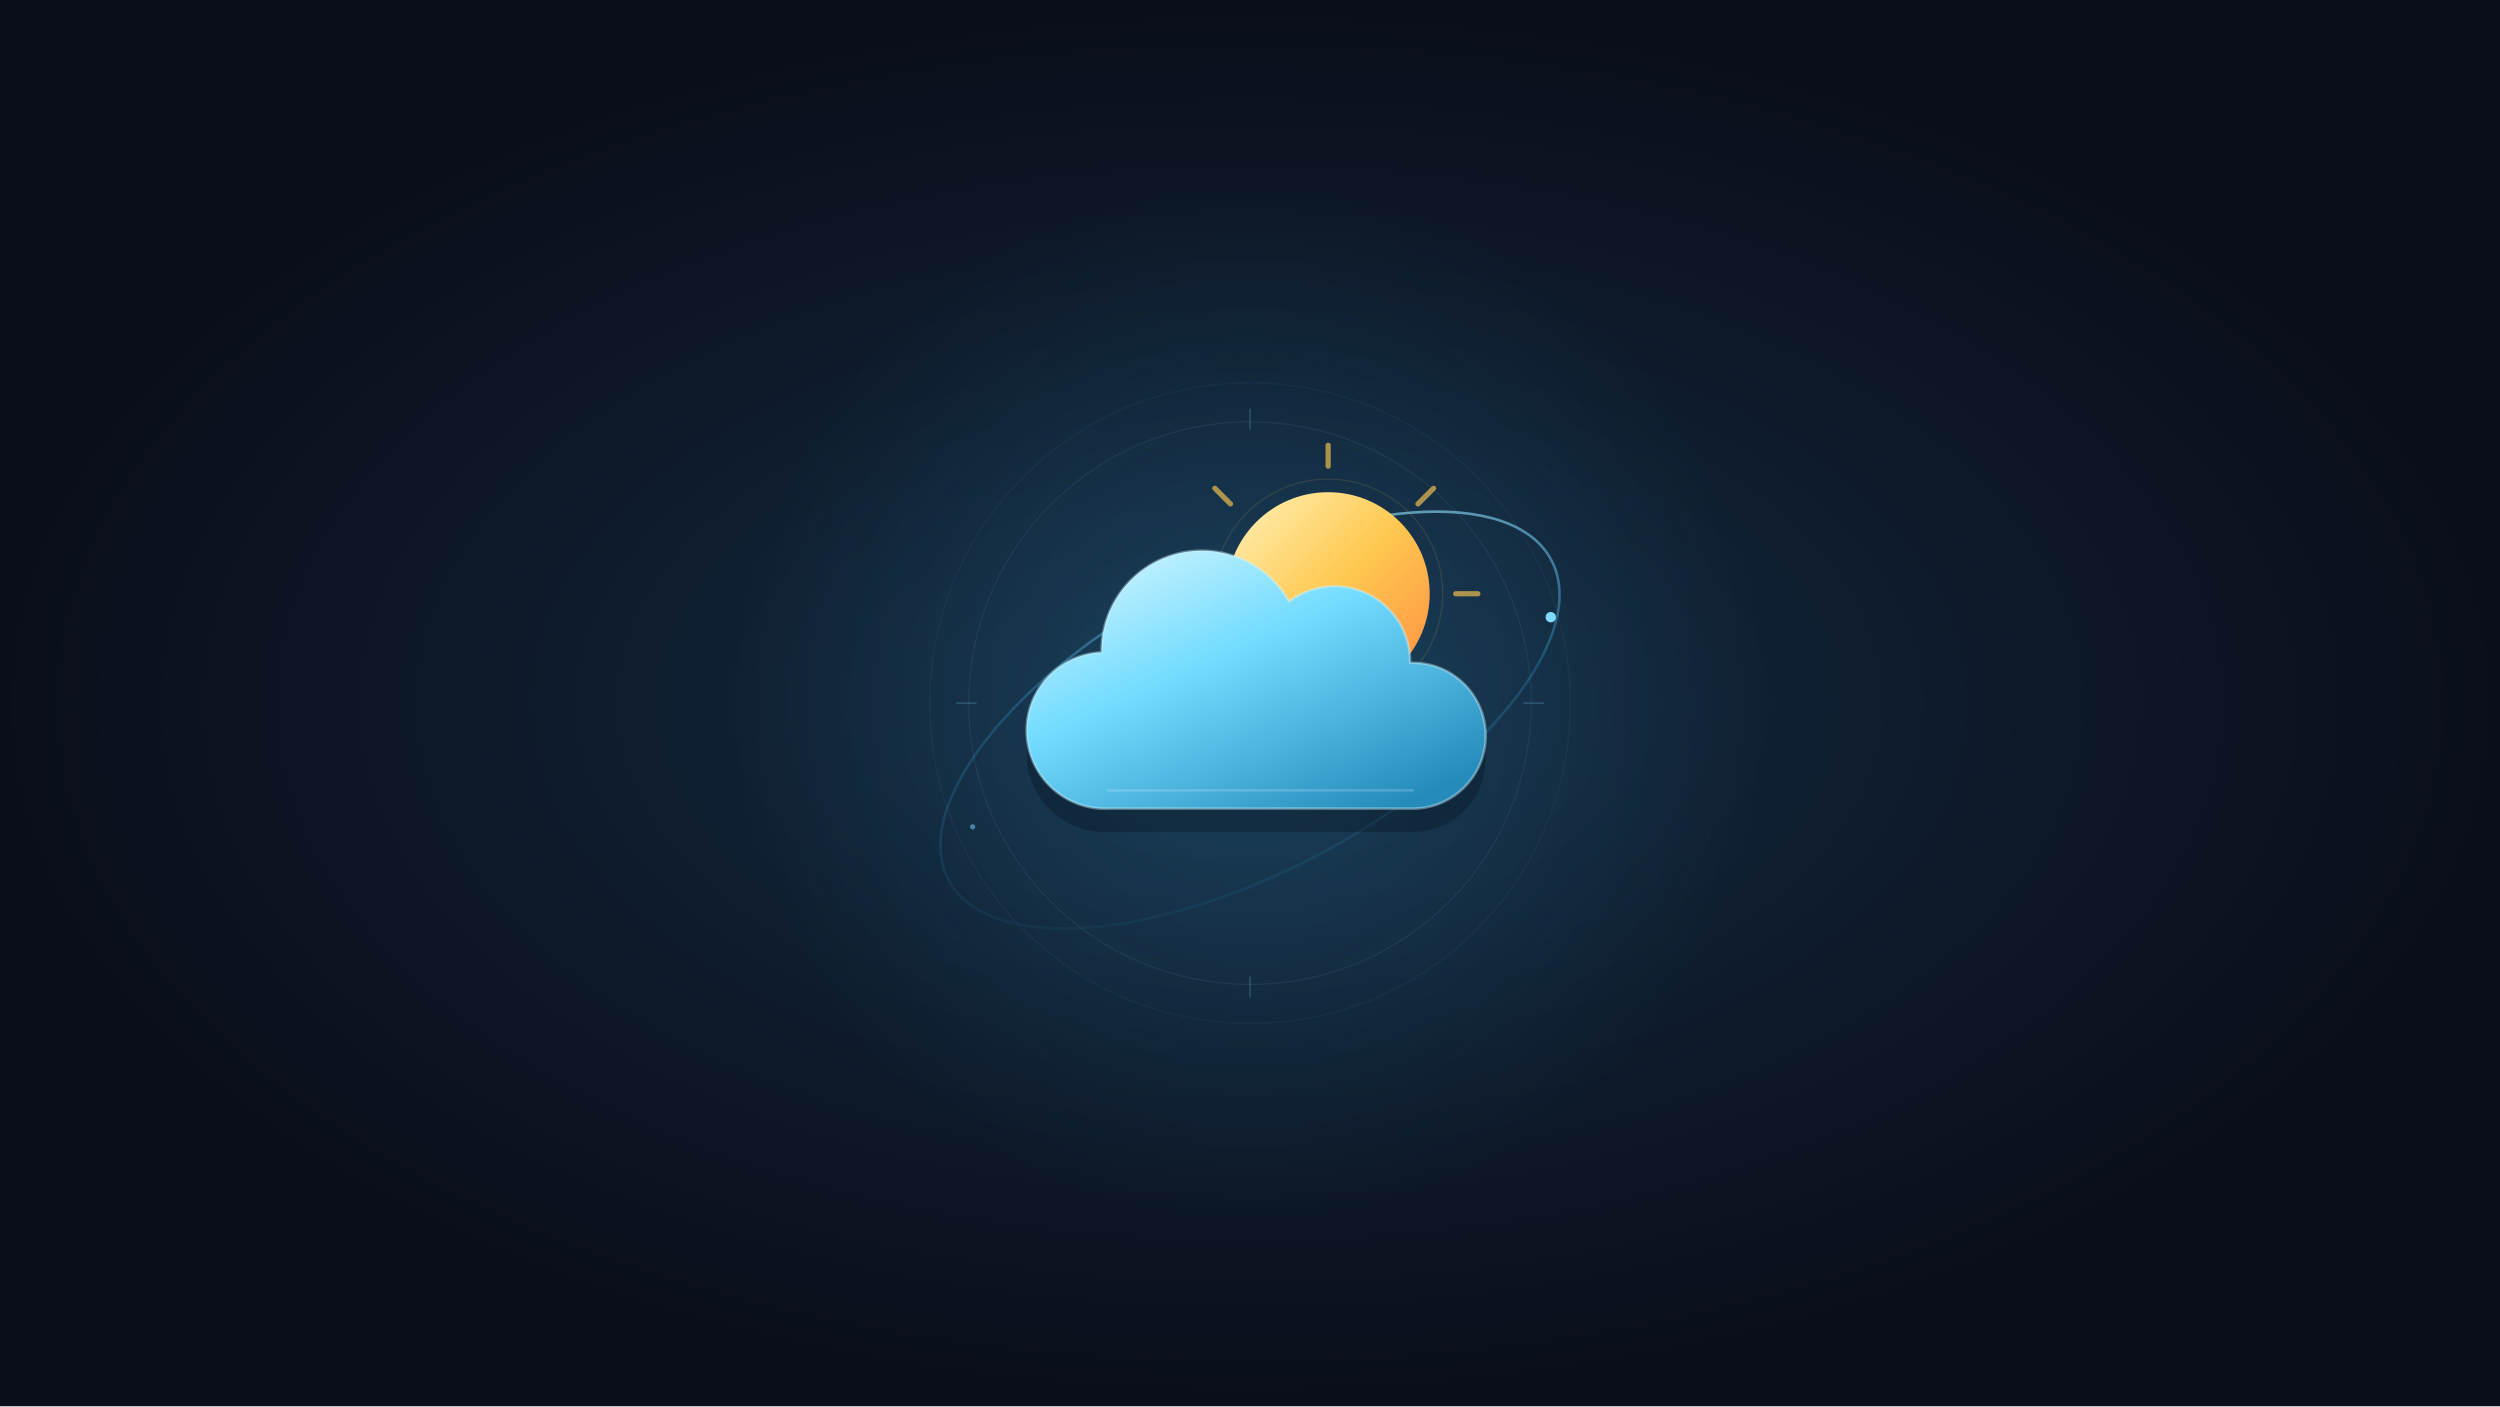
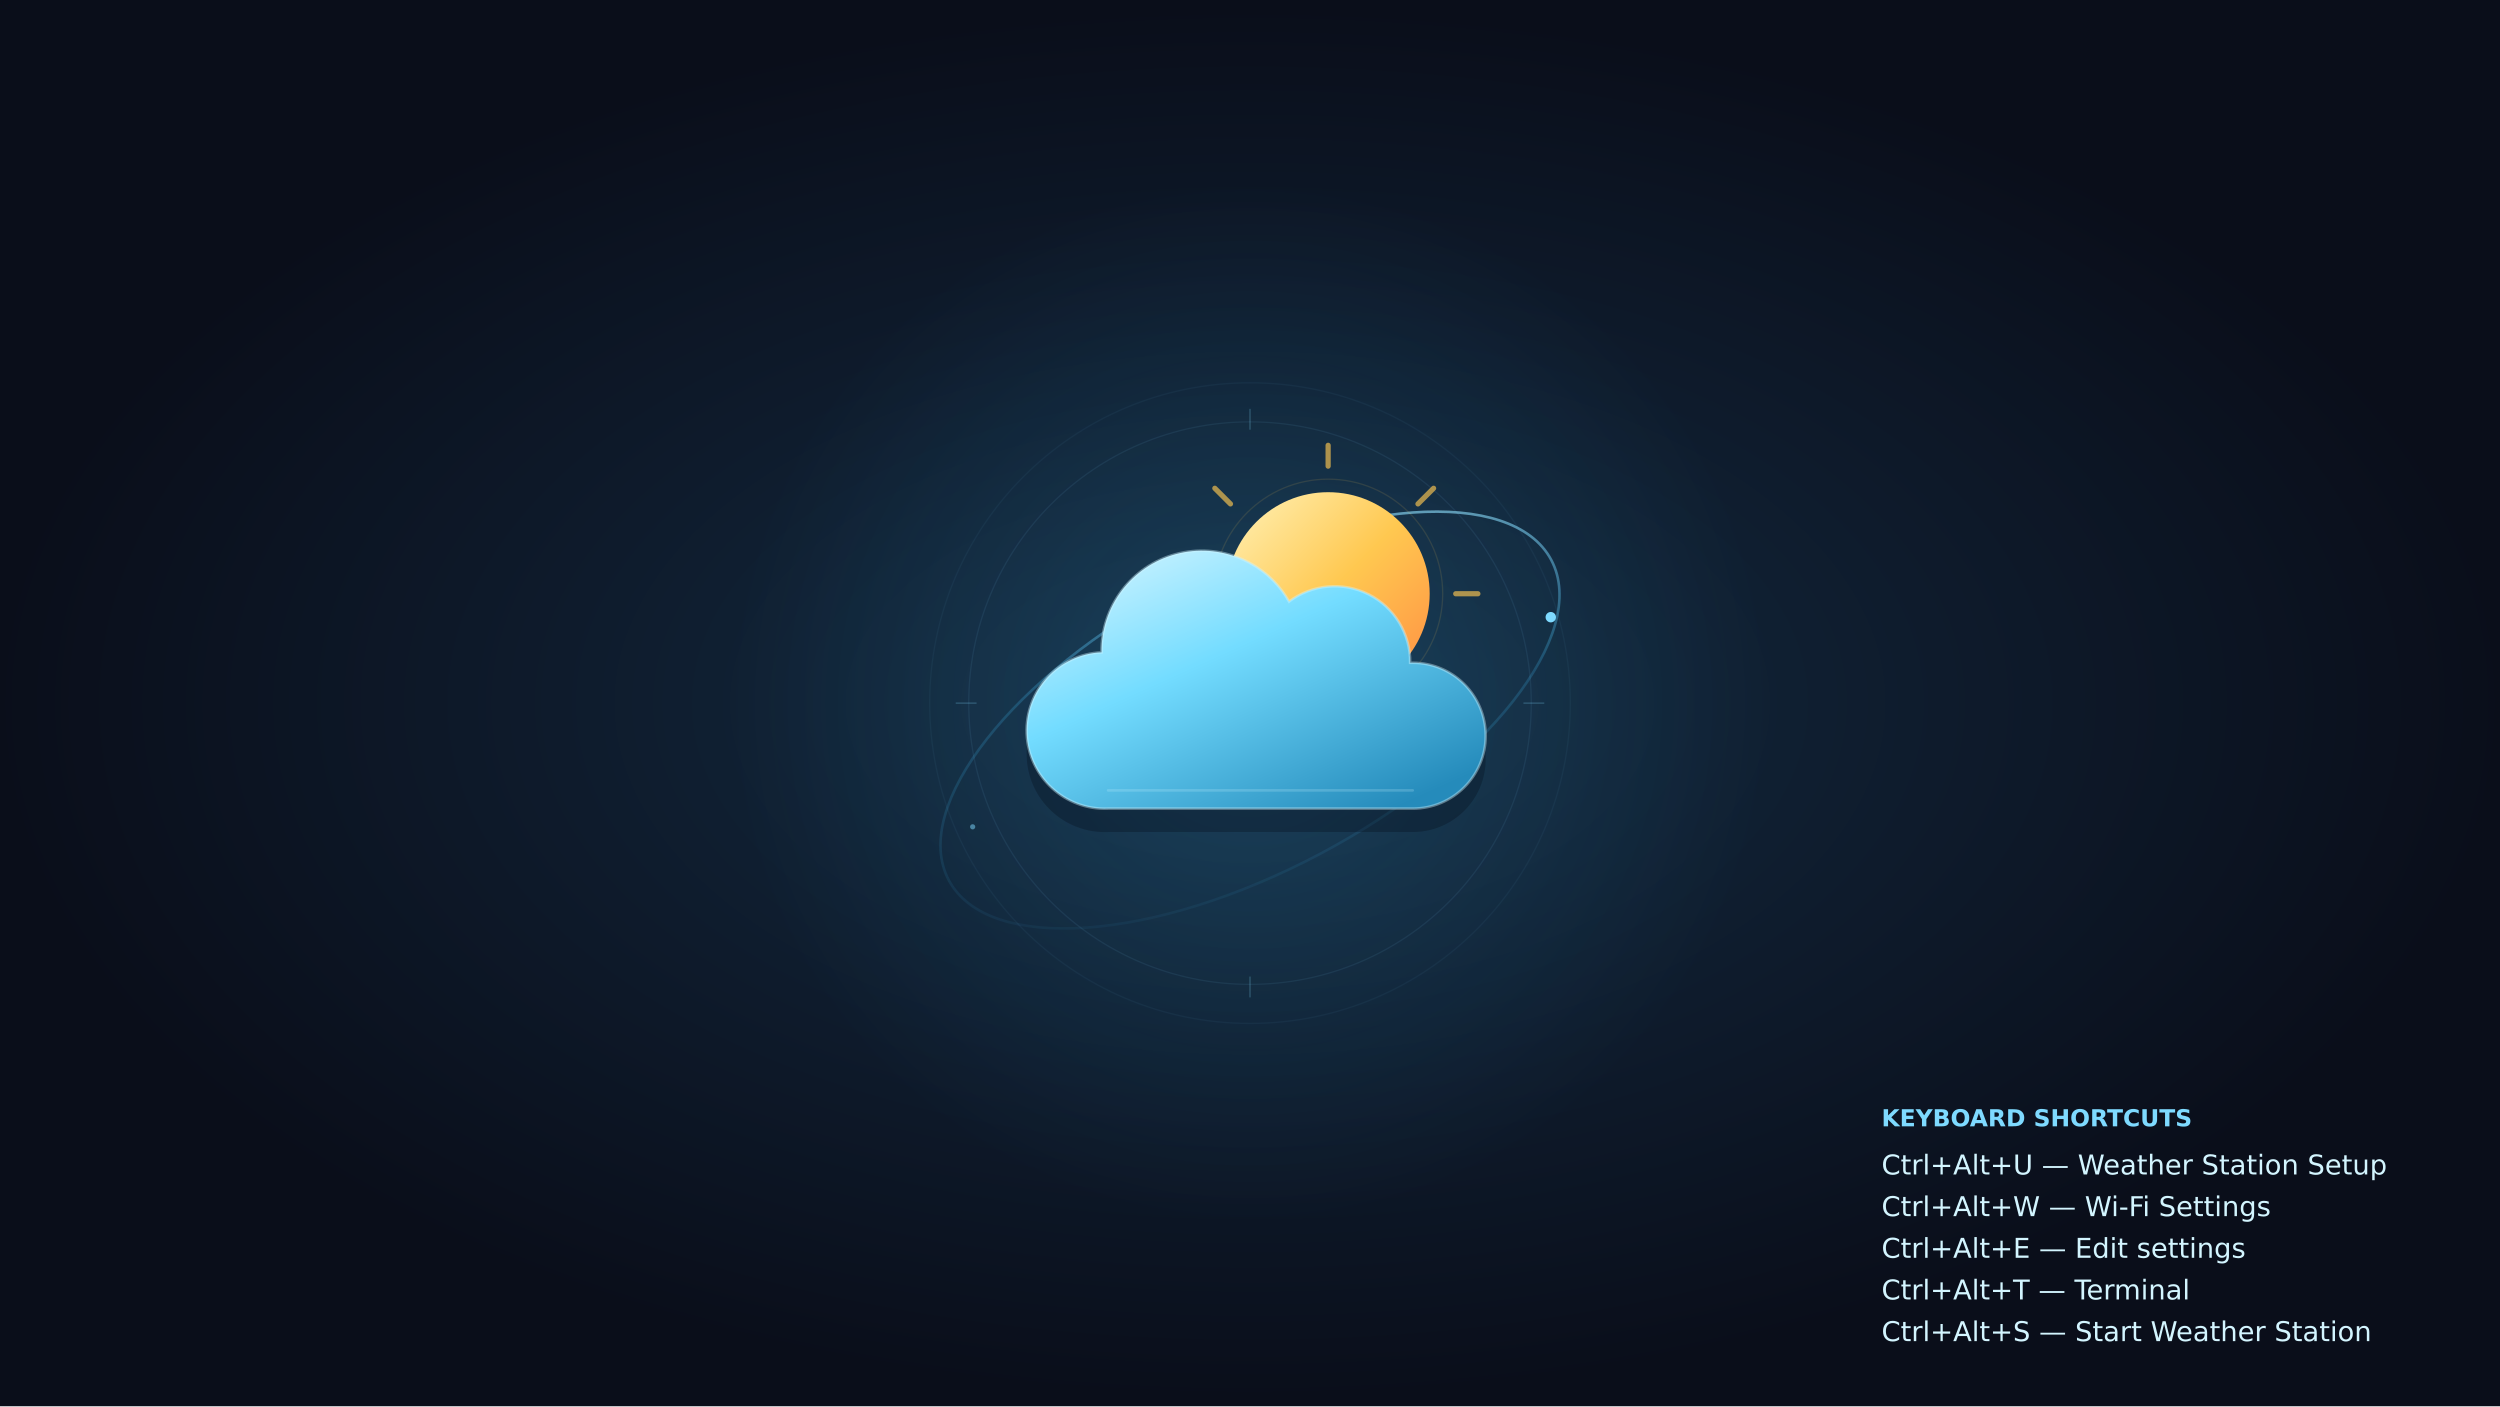
<svg xmlns="http://www.w3.org/2000/svg" width="1920" height="1080" viewBox="0 0 1920 1080">
  <defs>
    <radialGradient id="background">
      <stop stop-color="#142d43" />
      <stop offset="0.55" stop-color="#0e1b2c" />
      <stop offset="1" stop-color="#0a0e1a" />
    </radialGradient>
    <radialGradient id="halo">
      <stop stop-color="#40c4ff" stop-opacity="0.16" />
      <stop offset="1" stop-color="#40c4ff" stop-opacity="0" />
    </radialGradient>
    <linearGradient id="sun" x1="0%" y1="0%" x2="100%" y2="100%">
      <stop stop-color="#fff3ba" />
      <stop offset="0.5" stop-color="#ffc850" />
      <stop offset="1" stop-color="#ff8c42" />
    </linearGradient>
    <linearGradient id="cloud" x1="0%" y1="0%" x2="80%" y2="100%">
      <stop stop-color="#e0f8ff" />
      <stop offset="0.45" stop-color="#73dcff" />
      <stop offset="1" stop-color="#258bbb" />
    </linearGradient>
    <linearGradient id="orbit" x1="0%" y1="100%" x2="100%" y2="0%">
      <stop stop-color="#40c4ff" stop-opacity="0" />
      <stop offset="0.55" stop-color="#40c4ff" stop-opacity="0.2" />
      <stop offset="1" stop-color="#b6efff" stop-opacity="0.8" />
    </linearGradient>
  </defs>
  <rect width="1920" height="1080" fill="url(#background)" />
  <circle cx="960" cy="540" r="400" fill="url(#halo)" />
  <g fill="none" stroke="#7edaff">
    <circle cx="960" cy="540" r="216" opacity="0.08" />
    <circle cx="960" cy="540" r="246" opacity="0.05" />
    <path d="M960 314v16m0 420v16M734 540h16m420 0h16" opacity="0.25" />
  </g>
  <ellipse cx="960" cy="553" rx="262" ry="116" transform="rotate(-28 960 553)" fill="none" stroke="url(#orbit)" stroke-width="2" />
  <g stroke="#ffc850" stroke-width="4" stroke-linecap="round" opacity="0.65">
    <path d="M1020 358v-16m69 45 12-12m17 81h17m-190-69-12-12" />
  </g>
  <circle cx="1020" cy="456" r="78" fill="url(#sun)" />
  <circle cx="1020" cy="456" r="88" fill="none" stroke="#ffc850" opacity="0.12" />
  <path d="M851 639a60 60 0 0 1-5-120 77 77 0 0 1 144-39 58 58 0 0 1 93 47h2a56 56 0 0 1 0 112Z" fill="#030b16" opacity="0.3" />
  <path d="M851 621a60 60 0 0 1-5-120 77 77 0 0 1 144-39 58 58 0 0 1 93 47h2a56 56 0 0 1 0 112Z" fill="url(#cloud)" stroke="#d3f5ff" stroke-opacity="0.4" stroke-width="2" />
  <path d="M851 607h234" fill="none" stroke="#d3f5ff" stroke-opacity="0.2" stroke-width="2" stroke-linecap="round" />
  <g fill="#7edaff">
    <circle cx="1191" cy="474" r="4" />
    <circle cx="747" cy="635" r="2" opacity="0.5" />
  </g>
+   <g font-family="DejaVu Sans, sans-serif" font-size="21" fill="#d3f5ff">
+     <text x="1445" y="865" font-size="18" font-weight="bold" fill="#7edaff">KEYBOARD SHORTCUTS</text>
+     <text x="1445" y="902">Ctrl+Alt+U — Weather Station Setup</text>
+     <text x="1445" y="934">Ctrl+Alt+W — Wi-Fi Settings</text>
+     <text x="1445" y="966">Ctrl+Alt+E — Edit settings</text>
+     <text x="1445" y="998">Ctrl+Alt+T — Terminal</text>
+     <text x="1445" y="1030">Ctrl+Alt+S — Start Weather Station</text>
+   </g>
</svg>
